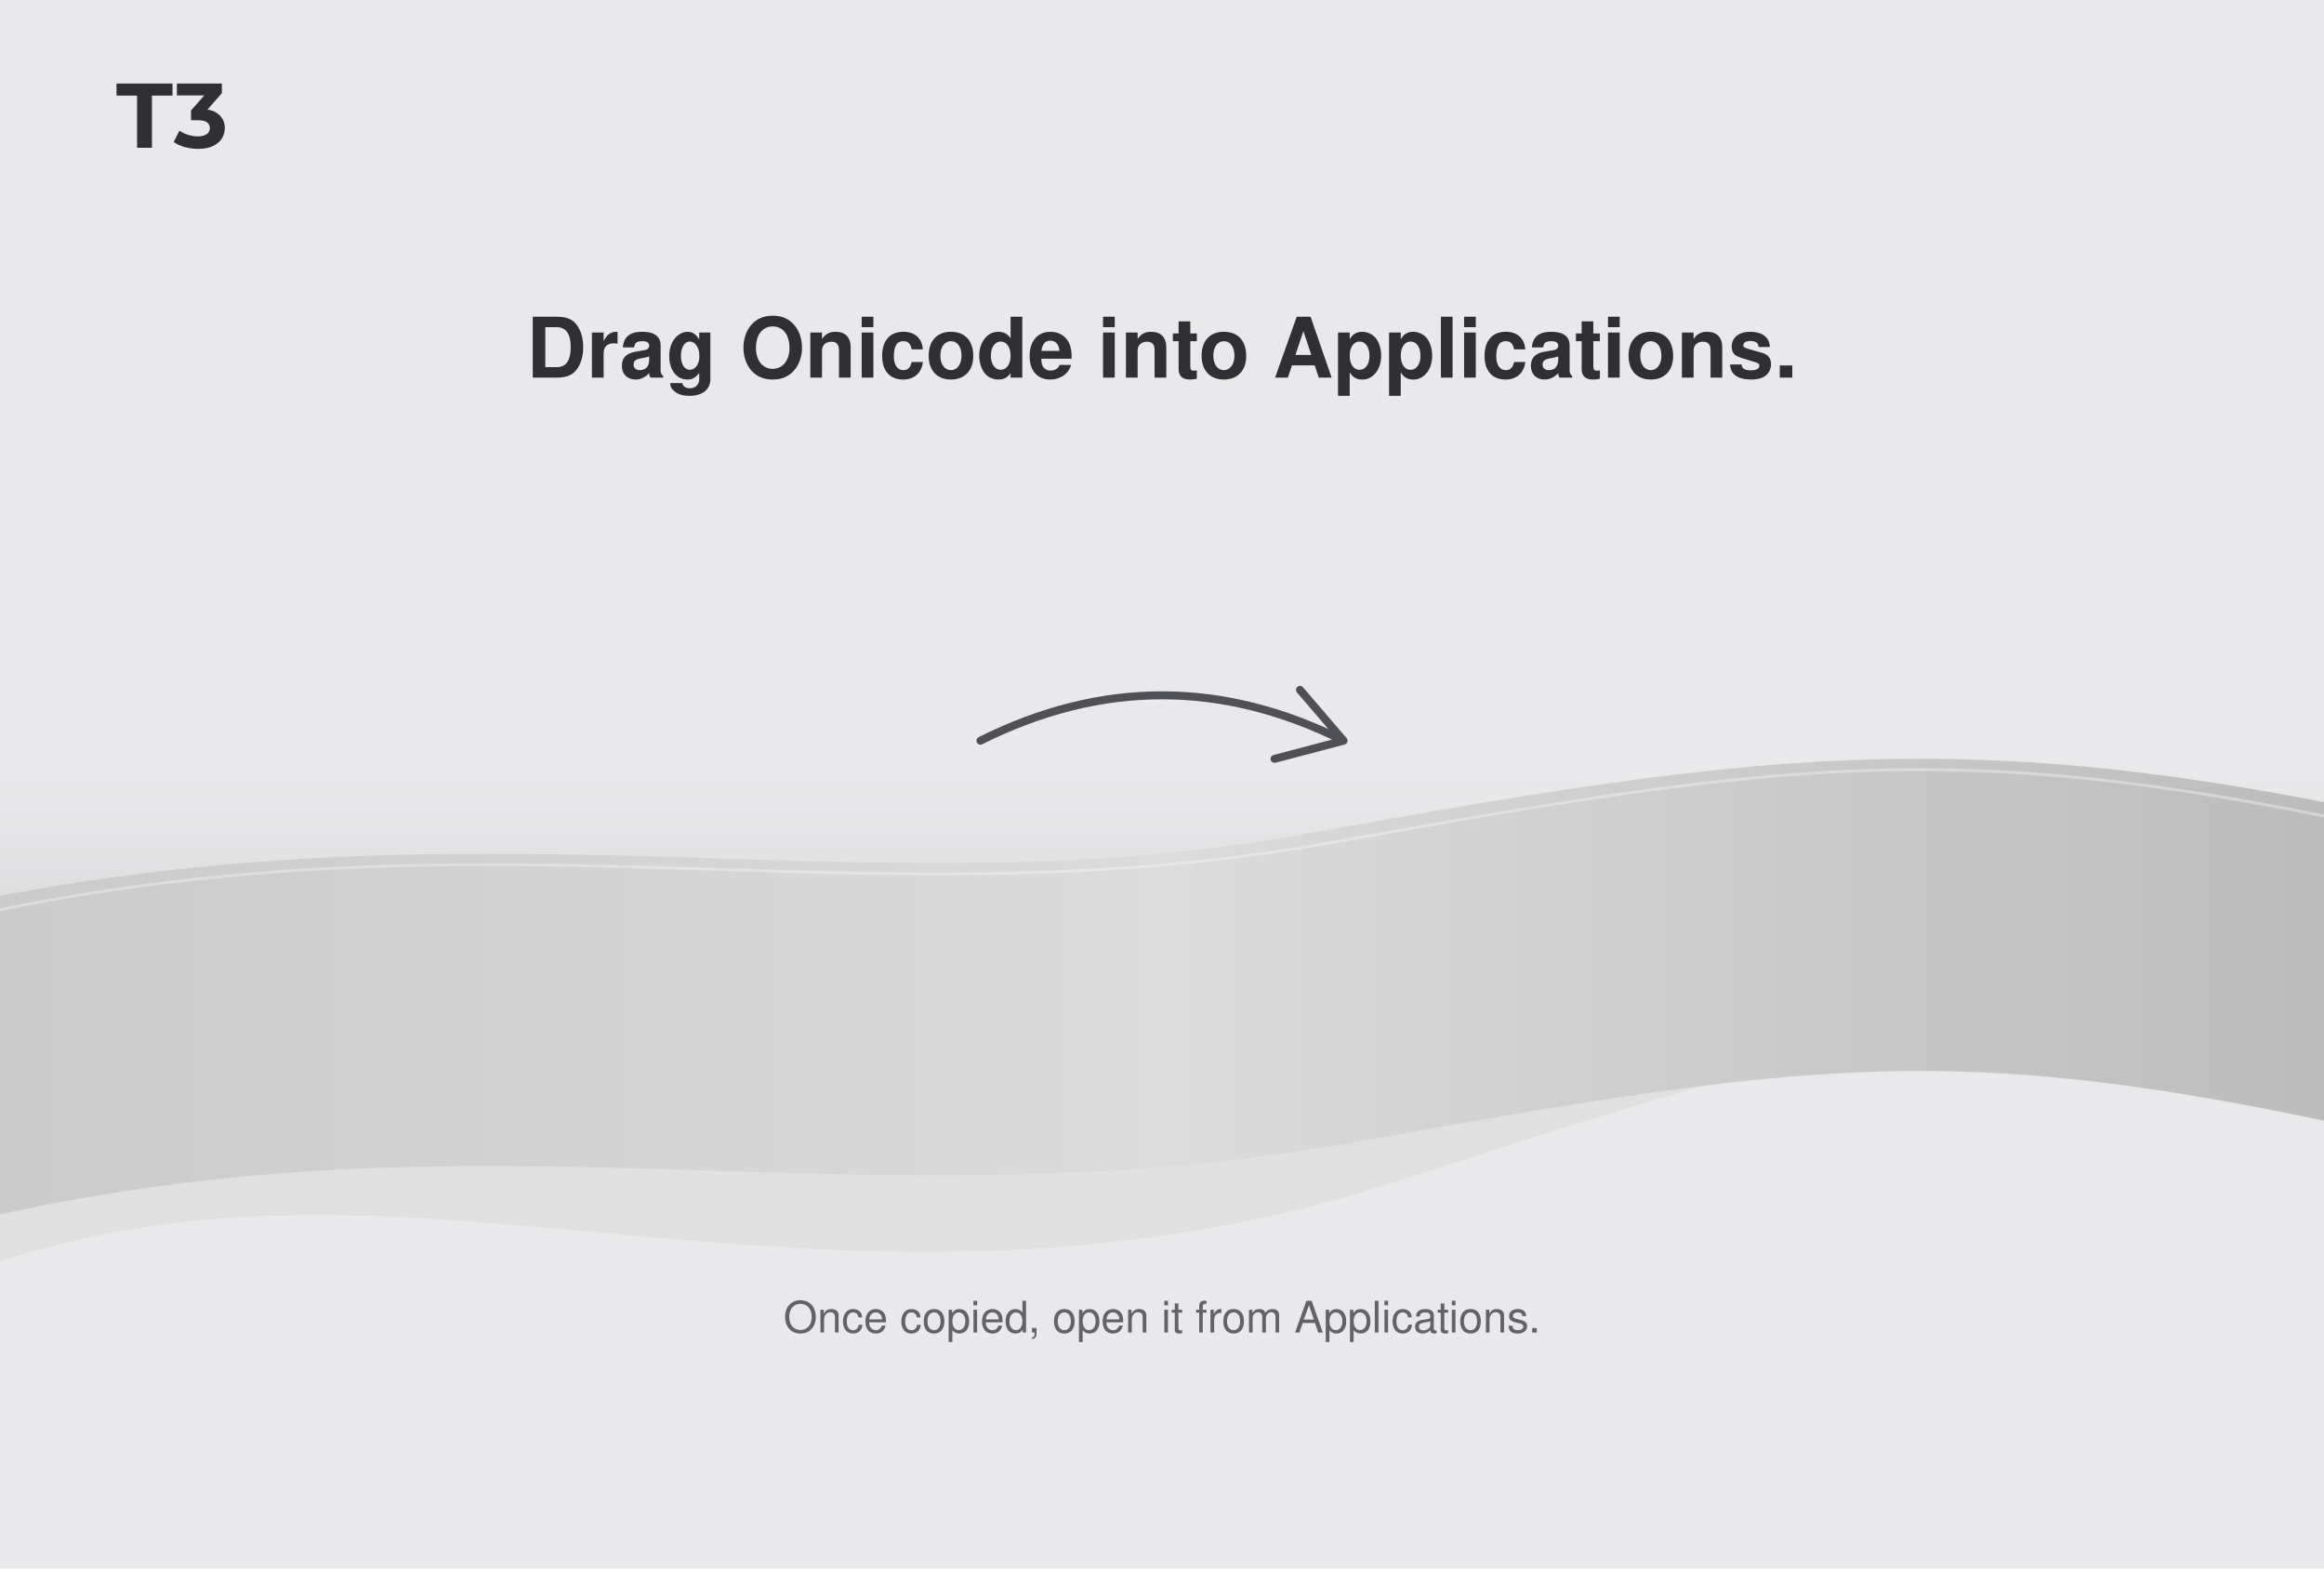
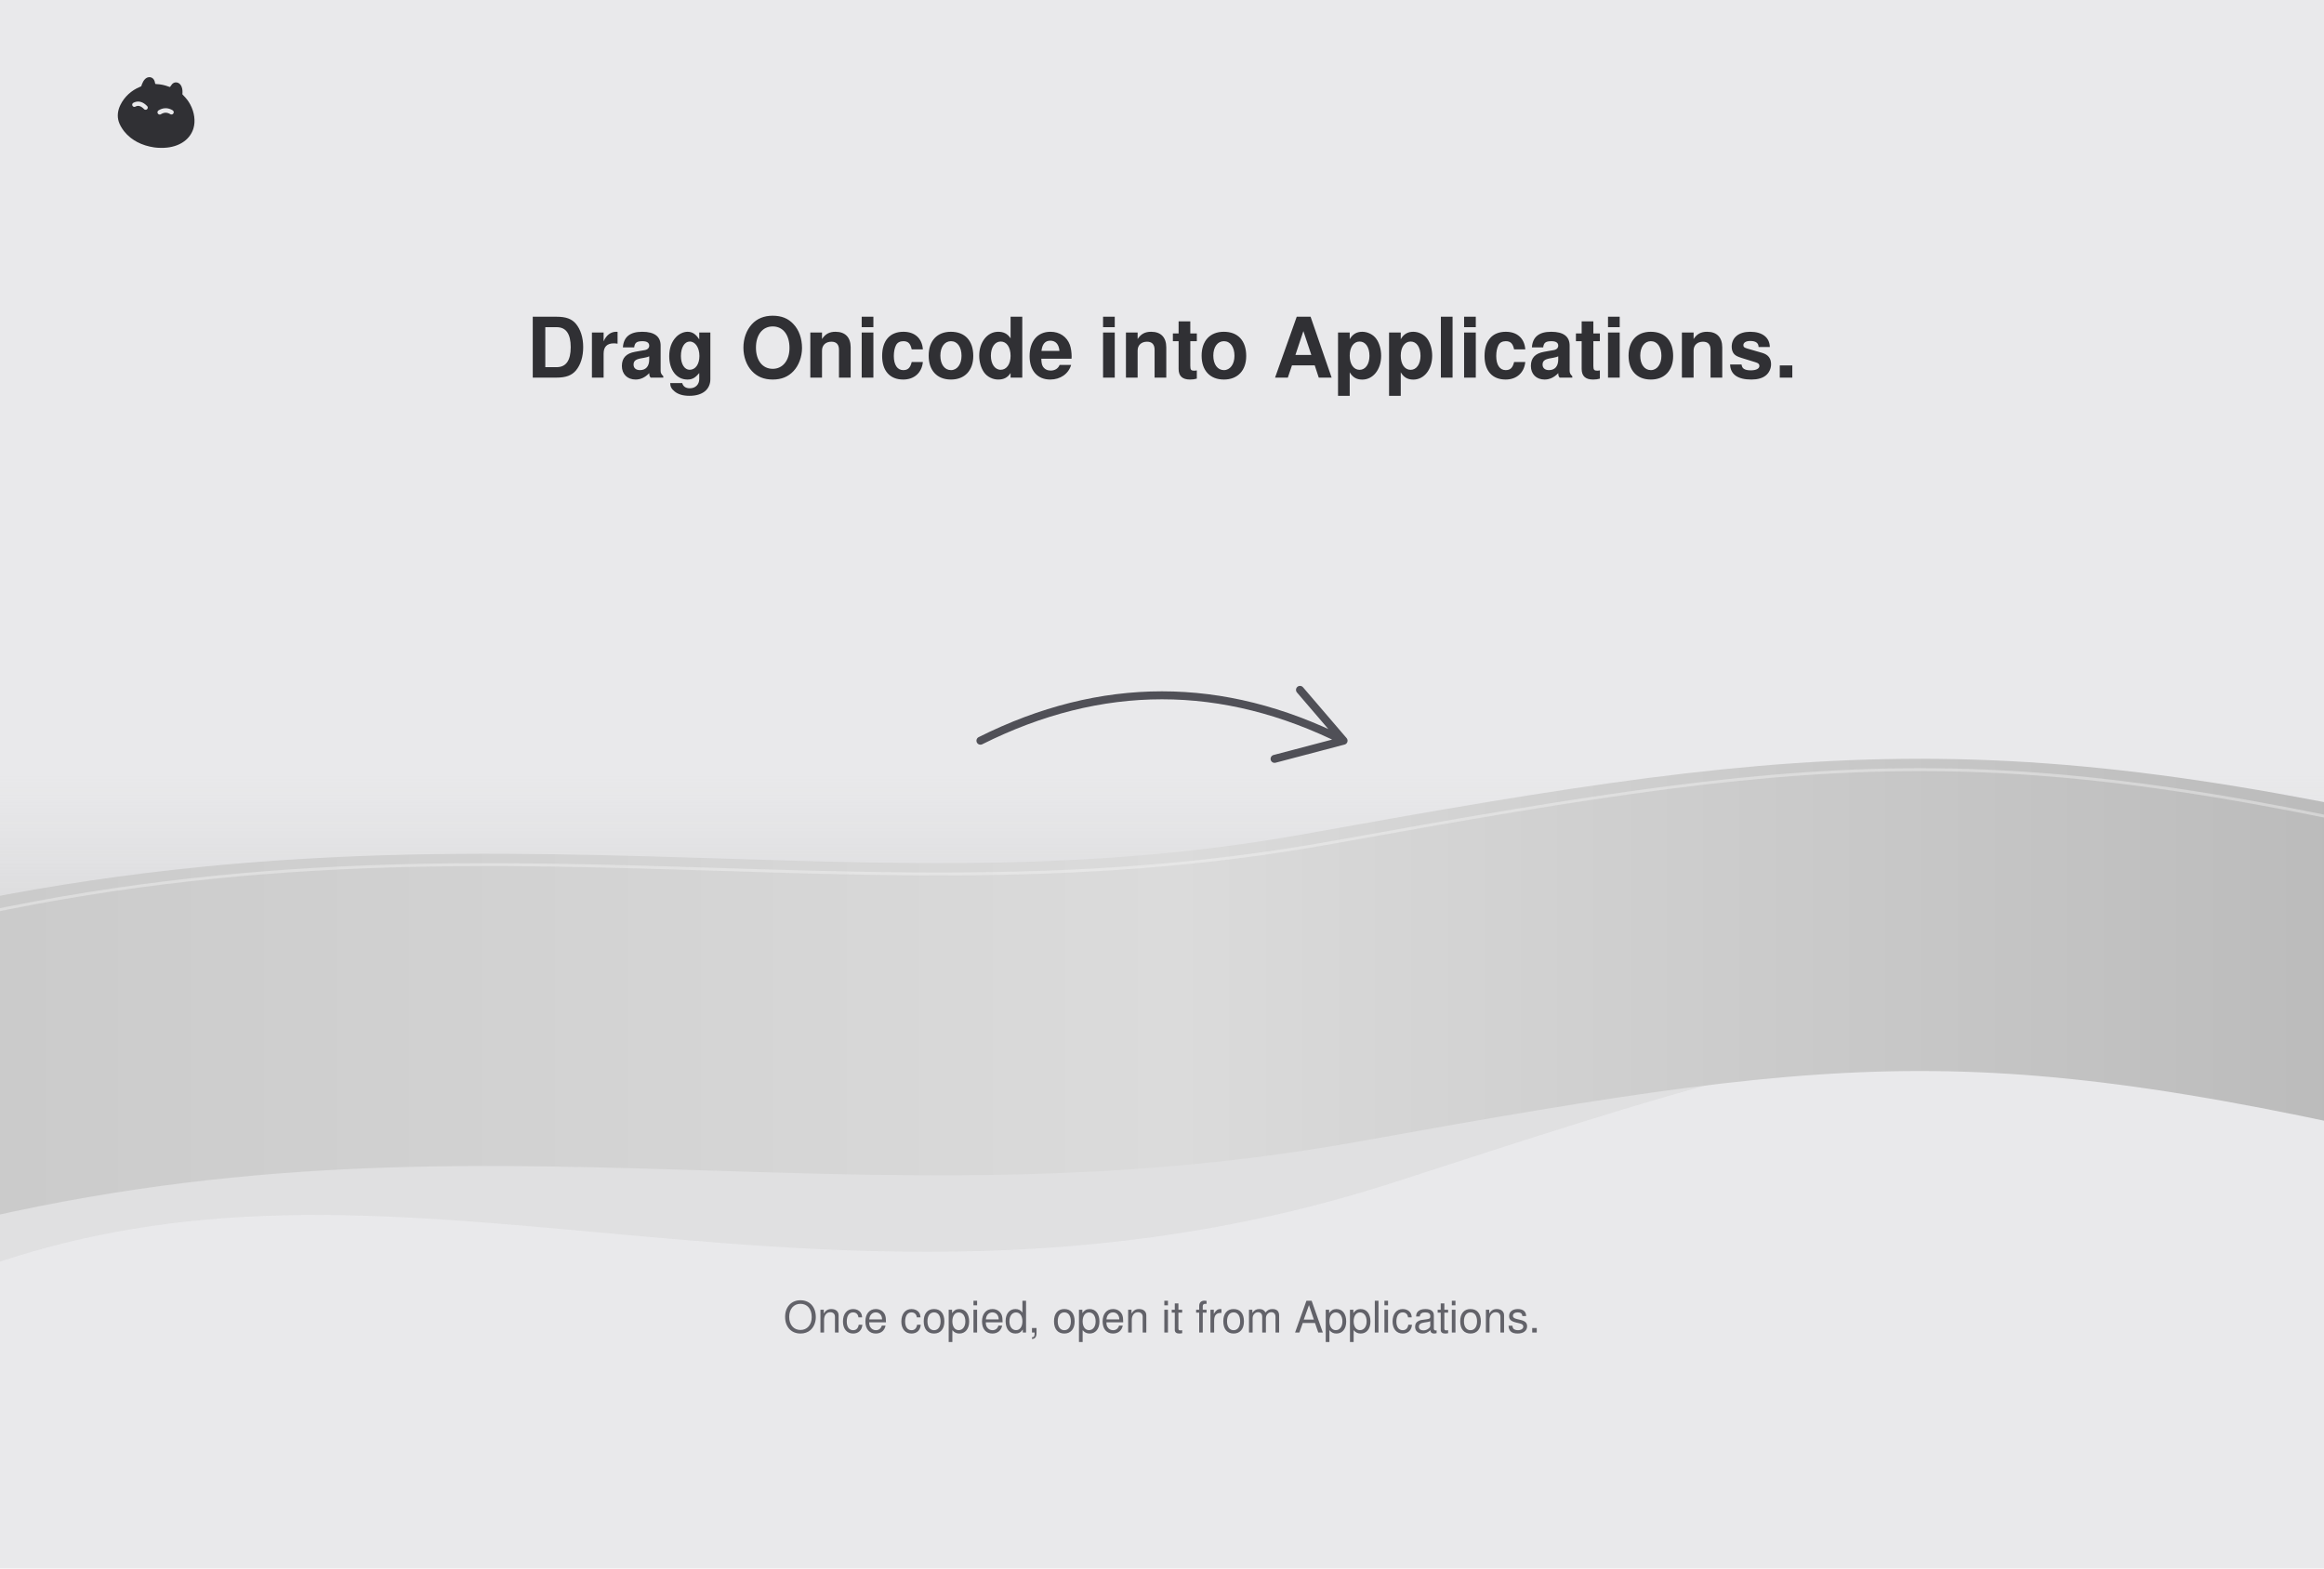
<svg xmlns="http://www.w3.org/2000/svg" width="1280" height="864" viewBox="0 0 640 432">
  <defs>
    <linearGradient id="veil" x1="0" y1="0" x2="0" y2="1">
      <stop stop-color="#B7B7B7" stop-opacity="0" />
      <stop offset=".55" stop-color="#A5A5A5" stop-opacity=".24" />
      <stop offset="1" stop-color="#D1D1D1" stop-opacity=".4" />
    </linearGradient>
    <linearGradient id="silk" x1="0" y1="0" x2="1" y2="0">
      <stop stop-color="#C8C8C8" />
      <stop offset=".5" stop-color="#DBDBDB" />
      <stop offset="1" stop-color="#B5B5B5" />
    </linearGradient>
  </defs>
  <rect width="640" height="432" fill="#E9E9EB" />
  <path d="M-60 293C95 220 214 304 362 256S559 191 707 257" stroke="url(#veil)" stroke-width="146" fill="none" opacity="1" stroke-linecap="round" stroke-linejoin="round" />
  <path d="M-60 306C113 252 223 298 367 272S553 242 707 280" stroke="url(#silk)" stroke-width="86" fill="none" opacity="1" stroke-linecap="round" stroke-linejoin="round" />
  <path d="M-60 266C113 212 223 258 367 232S553 202 707 240" stroke="#F5F5F5" stroke-width="0.8" fill="none" opacity="0.42" stroke-linecap="round" stroke-linejoin="round" />
-   <svg x="32" y="23" width="30" height="18" viewBox="15.531 37 94.394 56.96" fill="#303034">
-     <path d="M33.451 93V47.56H15.531V37H64.331V47.56H46.411V93H33.451ZM86.725 93.96C82.832 93.96 78.965 93.453 75.125 92.44C71.285 91.373 68.032 89.88 65.365 87.96L70.405 78.04C72.539 79.587 75.019 80.813 77.845 81.72C80.672 82.627 83.525 83.08 86.405 83.08C89.659 83.08 92.219 82.44 94.085 81.16C95.952 79.88 96.885 78.12 96.885 75.88C96.885 73.747 96.059 72.067 94.405 70.84C92.752 69.613 90.085 69 86.405 69H80.485V60.44L96.085 42.76L97.525 47.4H68.165V37H107.365V45.4L91.845 63.08L85.285 59.32H89.045C95.925 59.32 101.125 60.867 104.645 63.96C108.165 67.053 109.925 71.027 109.925 75.88C109.925 79.027 109.099 81.987 107.445 84.76C105.792 87.48 103.259 89.693 99.845 91.4C96.432 93.107 92.059 93.96 86.725 93.96Z" />
+   <svg x="32" y="21" width="22" height="20" viewBox="62 102 680 628" fill="#303034">
+     <path transform="scale(0.05 -0.05) translate(0 -16480)" fill-rule="evenodd" d="M6699 14264 c-465 -84 -855 -511 -1123 -1226 -20 -53 -48 -139 -62 -190 -44 -162 -22 -142 -270 -243 -1485 -605 -2685 -1711 -3375 -3108 -488 -987 -590 -1968 -303 -2896 158 -511 479 -1089 929 -1676 257 -335 725 -806 1058 -1063 45 -35 120 -94 165 -130 233 -186 688 -478 1027 -659 874 -466 1906 -792 2990 -944 669 -94 1529 -105 2210 -28 2311 258 3992 1487 4548 3324 373 1234 166 2791 -550 4120 -313 583 -624 996 -1176 1565 -99 101 -183 194 -187 206 -5 12 -4 51 1 86 5 34 12 153 15 263 26 874 -325 1537 -890 1680 -243 62 -470 34 -673 -81 -170 -97 -264 -194 -416 -433 -51 -79 -115 -168 -144 -199 -63 -67 -60 -67 -274 16 -679 262 -1388 409 -2114 438 -101 4 -157 11 -172 20 -28 17 -64 132 -92 294 -106 600 -577 963 -1122 864zM4450 9184 L4513 9215 L4575 9241 L4635 9263 L4694 9281 L4752 9294 L4810 9304 L4866 9309 L4923 9311 L4979 9310 L5036 9304 L5093 9295 L5151 9282 L5211 9265 L5271 9243 L5333 9217 L5396 9187 L5461 9151 L5526 9111 L5594 9065 L5662 9014 L5731 8958 L5802 8896 L5874 8828 L5946 8756 L6023 8695 L6112 8656 L6209 8641 L6306 8652 L6398 8688 L6476 8746 L6537 8823 L6576 8912 L6591 9009 L6580 9106 L6544 9198 L6486 9276 L6396 9366 L6306 9451 L6215 9531 L6122 9606 L6029 9676 L5934 9740 L5838 9799 L5741 9853 L5642 9900 L5542 9942 L5441 9978 L5339 10008 L5235 10031 L5131 10048 L5026 10058 L4921 10061 L4816 10058 L4711 10047 L4607 10030 L4503 10006 L4401 9976 L4300 9939 L4200 9896 L4102 9848 L4022 9792 L3959 9716 L3918 9628 L3901 9531 L3910 9434 L3944 9342 L4000 9262 L4076 9199 L4164 9158 L4261 9141 L4358 9150zM8865 7872 L8937 7915 L9008 7953 L9078 7987 L9147 8018 L9216 8044 L9284 8067 L9351 8086 L9417 8102 L9483 8114 L9548 8123 L9613 8128 L9678 8130 L9743 8129 L9807 8124 L9873 8116 L9938 8105 L10004 8090 L10071 8072 L10138 8050 L10207 8024 L10276 7995 L10346 7961 L10416 7924 L10488 7882 L10581 7841 L10682 7826 L10783 7837 L10878 7874 L10960 7935 L11024 8014 L11065 8107 L11080 8208 L11069 8309 L11032 8404 L10971 8486 L10892 8550 L10795 8606 L10696 8658 L10597 8705 L10497 8748 L10396 8786 L10295 8819 L10192 8847 L10089 8870 L9986 8888 L9882 8901 L9778 8908 L9673 8910 L9569 8907 L9465 8898 L9361 8884 L9257 8865 L9154 8841 L9052 8812 L8950 8778 L8850 8739 L8750 8695 L8651 8647 L8553 8594 L8455 8536 L8376 8472 L8317 8389 L8281 8294 L8270 8193 L8286 8092 L8328 7999 L8392 7920 L8475 7861 L8570 7825 L8671 7814 L8772 7830z" />
  </svg>
  <text x="320" y="104" fill="#303034" font-family="Helvetica" font-size="23" font-weight="700" text-anchor="middle">Drag Onicode into Applications.</text>
  <path d="M270 204Q320 179 370 204M358 190L370 204L351 209" stroke="#505057" stroke-width="2.2" fill="none" opacity="1" stroke-linecap="round" stroke-linejoin="round" />
  <text x="320" y="367" fill="#626269" font-family="Helvetica" font-size="12" font-weight="400" text-anchor="middle">Once copied, open it from Applications.</text>
</svg>
